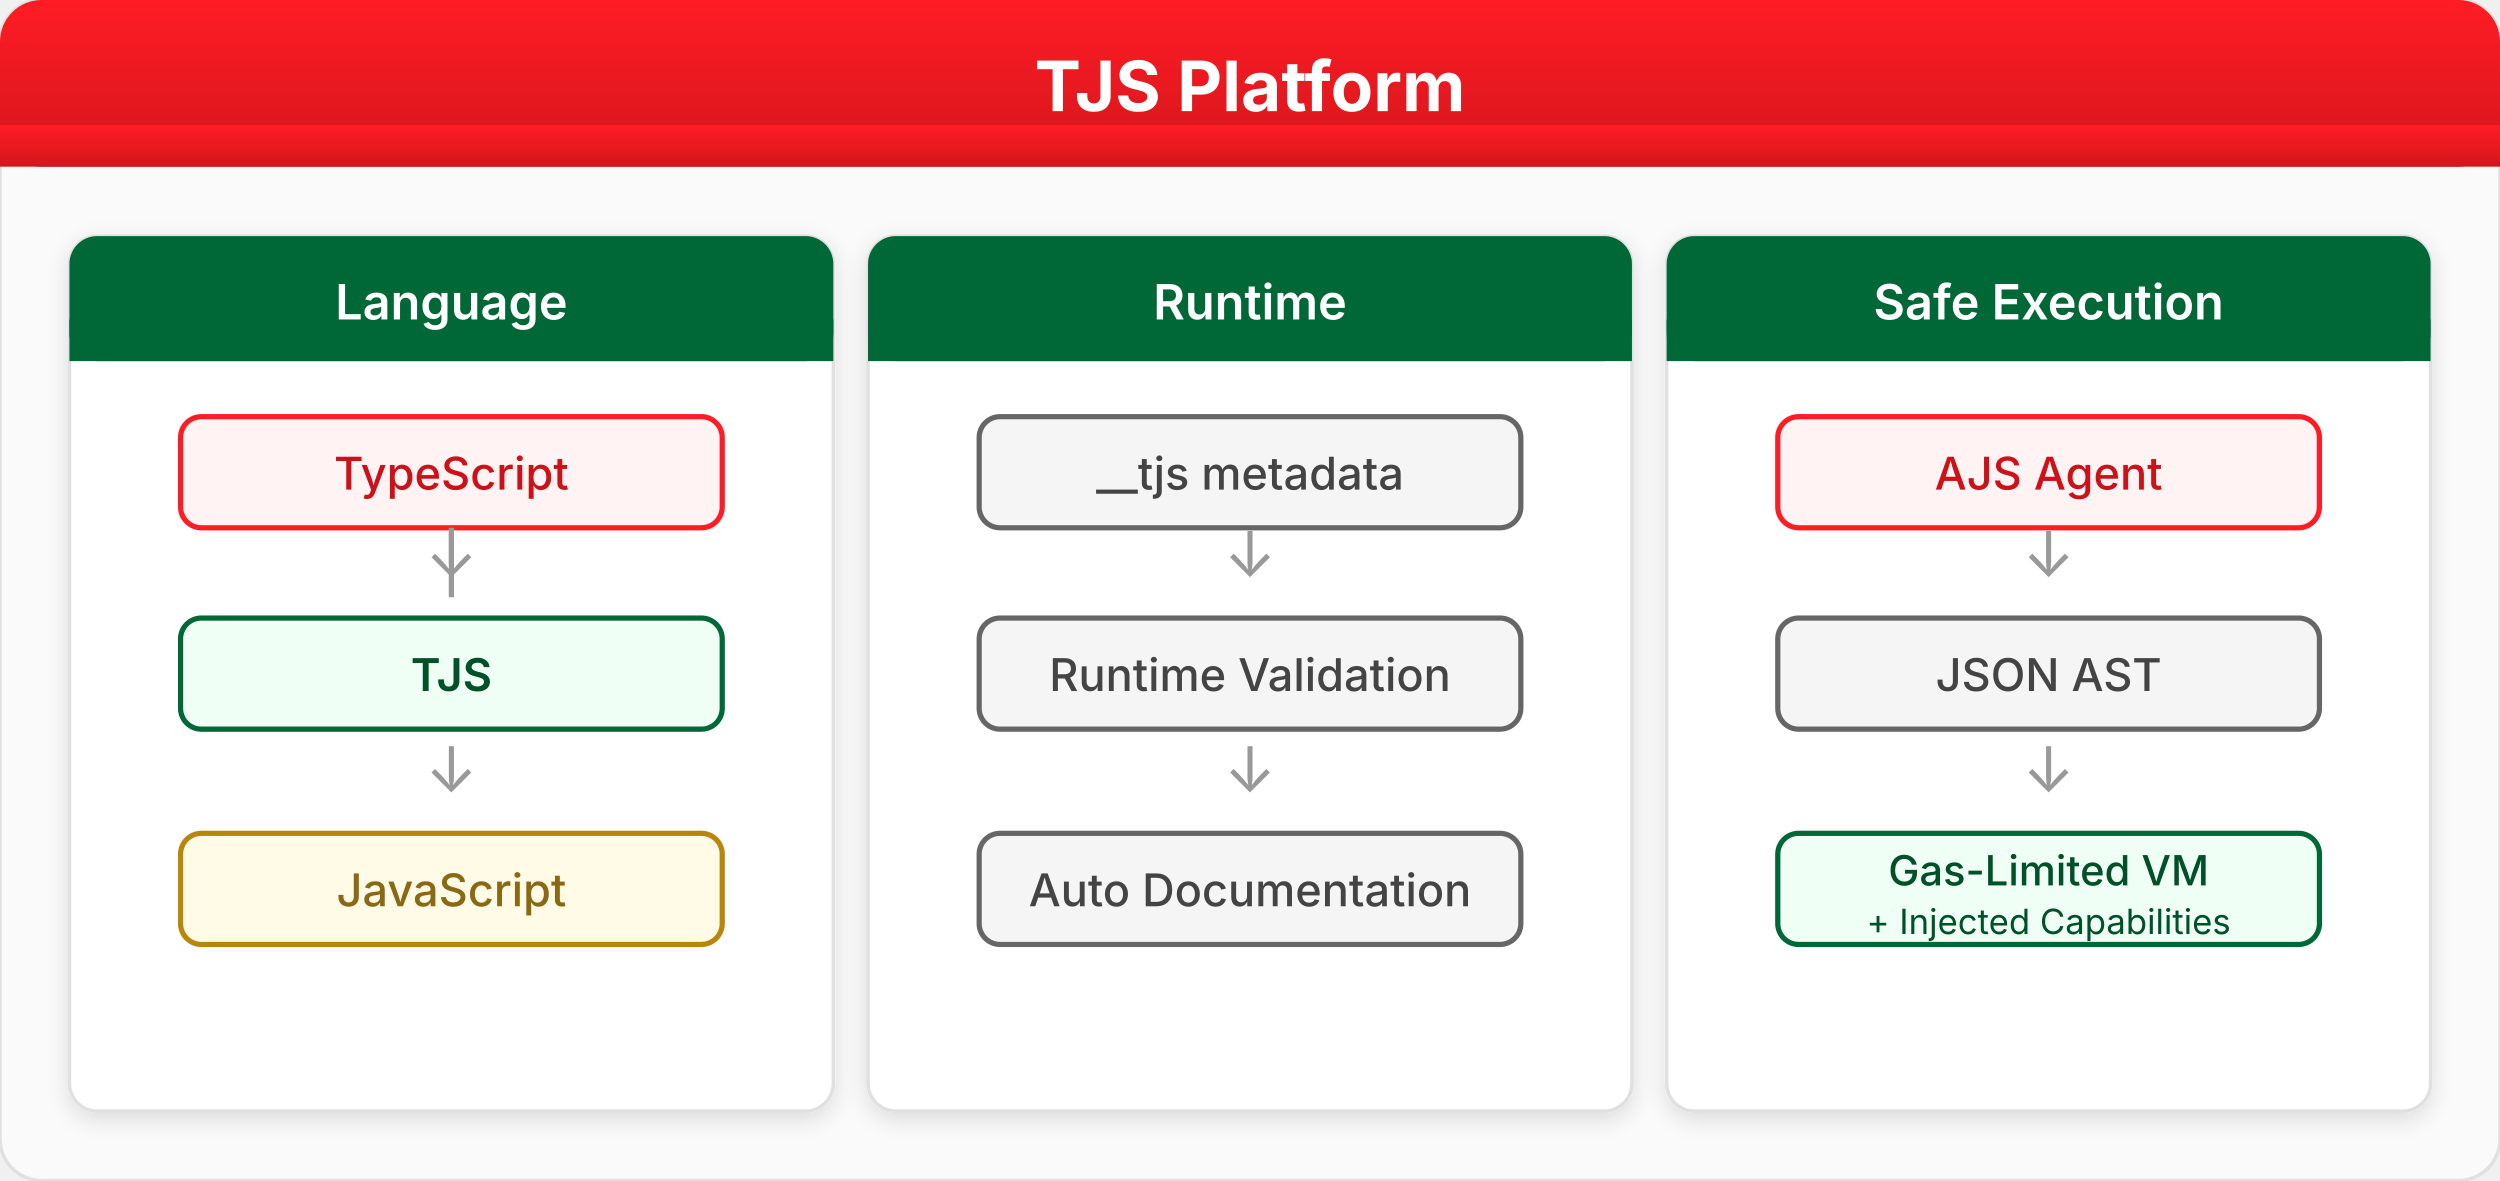
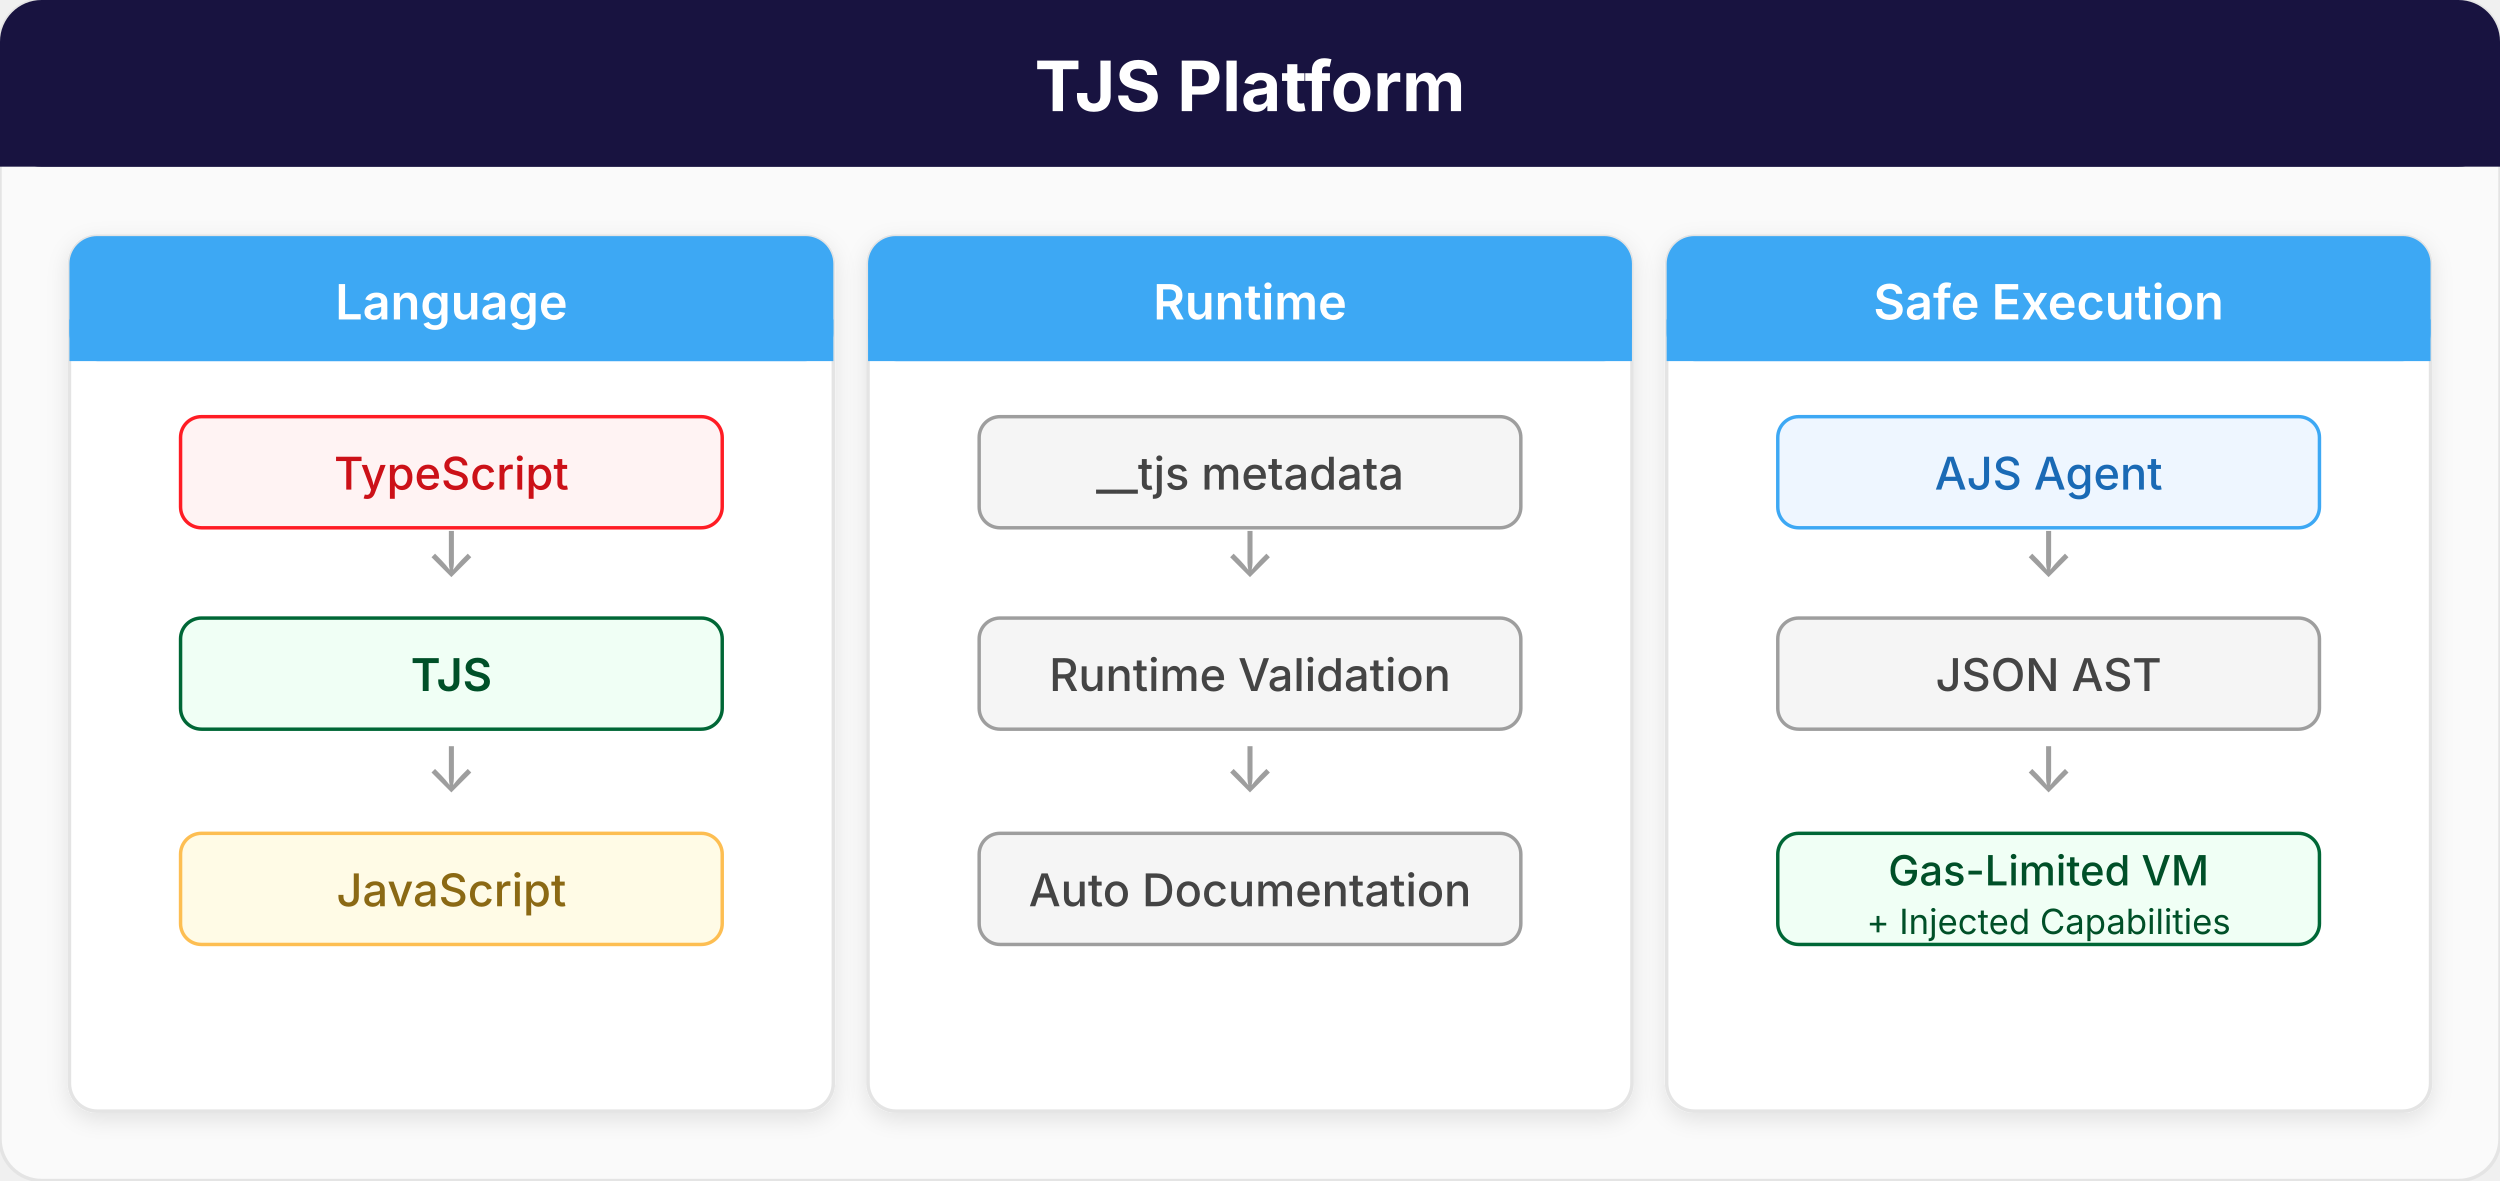
<svg xmlns="http://www.w3.org/2000/svg" viewBox="0 0 720 340" font-family="system-ui, -apple-system, sans-serif">
-   <defs>
-     <linearGradient id="headerGrad" x1="0" y1="0" x2="0" y2="1">
-       <stop offset="0%" stop-color="#ff1c24" />
-       <stop offset="100%" stop-color="#d4161c" />
-     </linearGradient>
-     <filter id="shadow" x="-4%" y="-4%" width="108%" height="112%">
-       <feDropShadow dx="0" dy="2" stdDeviation="3" flood-opacity="0.12" />
-     </filter>
-   </defs>
-   <rect width="720" height="340" rx="12" fill="#fafafa" stroke="#e0e0e0" stroke-width="1" />
-   <rect width="720" height="48" rx="12" fill="url(#headerGrad)" />
-   <rect y="36" width="720" height="12" fill="url(#headerGrad)" />
-   <text x="360" y="32" text-anchor="middle" fill="white" font-size="20" font-weight="700">TJS Platform</text>
-   <g filter="url(#shadow)">
-     <rect x="20" y="68" width="220" height="252" rx="8" fill="white" stroke="#e0e0e0" stroke-width="1" />
+   <style>
+     /* TJS Brand Palette (from icon + Lottie animation) */
+     :root {
+       --blue: #3da8f4;
+       --navy: #181340;
+       --yellow: #fbed21;
+       --amber: #fdbe52;
+       --red: #ff1c24;
+       --green: #006736;
+       --gray-light: #e4e4e4;
+       --gray-mid: #9e9e9e;
+     }
+ 
+     .bg { fill: #fafafa; stroke: #e4e4e4; }
+     .title-bar { fill: #181340; }
+     .title-text { fill: white; font-size: 20px; font-weight: 700; }
+ 
+     .col-bg { fill: white; stroke: #e4e4e4; }
+     .col-header { fill: #3da8f4; }
+     .col-header-text { fill: white; font-size: 14px; font-weight: 600; }
+ 
+     .box-ts { fill: #fff3f3; stroke: #ff1c24; }
+     .box-ts text { fill: #cc1118; }
+     .box-tjs { fill: #f0fff5; stroke: #006736; }
+     .box-tjs text { fill: #005028; }
+     .box-js { fill: #fffbe6; stroke: #fdbe52; }
+     .box-js text { fill: #8b6914; }
+     .box-neutral { fill: #f5f5f5; stroke: #9e9e9e; }
+     .box-neutral text { fill: #444; }
+     .box-safe { fill: #eef6ff; stroke: #3da8f4; }
+     .box-safe text { fill: #1a6ab5; }
+ 
+     .arrow-text { fill: #9e9e9e; font-size: 18px; }
+     .label { font-size: 13px; font-weight: 500; }
+     .label-bold { font-size: 13px; font-weight: 600; }
+     .label-sm { font-size: 10px; }
+     .label-lg { font-size: 12px; font-weight: 500; }
+ 
+     .shadow { filter: drop-shadow(0 2px 3px rgba(0,0,0,0.1)); }
+   </style>
+   <rect width="720" height="340" rx="12" class="bg" />
+   <rect width="720" height="48" rx="12" class="title-bar" />
+   <rect y="36" width="720" height="12" class="title-bar" />
+   <text x="360" y="32" text-anchor="middle" class="title-text">TJS Platform</text>
+   <g class="shadow">
+     <rect x="20" y="68" width="220" height="252" rx="8" class="col-bg" />
  </g>
-   <rect x="20" y="68" width="220" height="36" rx="8" fill="#006736" />
-   <rect x="20" y="92" width="220" height="12" fill="#006736" />
-   <text x="130" y="92" text-anchor="middle" fill="white" font-size="14" font-weight="600">Language</text>
-   <rect x="52" y="120" width="156" height="32" rx="6" fill="#fff3f3" stroke="#ff1c24" stroke-width="1.5" />
-   <text x="130" y="141" text-anchor="middle" fill="#cc1118" font-size="13" font-weight="500">TypeScript</text>
-   <line x1="130" y1="152" x2="130" y2="172" stroke="#999" stroke-width="1.5" marker-end="url(#arrowGray)" />
-   <text x="130" y="166" text-anchor="middle" fill="#999" font-size="18">↓</text>
-   <rect x="52" y="178" width="156" height="32" rx="6" fill="#f0fff5" stroke="#006736" stroke-width="1.5" />
-   <text x="130" y="199" text-anchor="middle" fill="#005028" font-size="13" font-weight="600">TJS</text>
-   <text x="130" y="228" text-anchor="middle" fill="#999" font-size="18">↓</text>
-   <rect x="52" y="240" width="156" height="32" rx="6" fill="#fffbe6" stroke="#b8860b" stroke-width="1.5" />
-   <text x="130" y="261" text-anchor="middle" fill="#8b6914" font-size="13" font-weight="500">JavaScript</text>
-   <g filter="url(#shadow)">
-     <rect x="250" y="68" width="220" height="252" rx="8" fill="white" stroke="#e0e0e0" stroke-width="1" />
+   <rect x="20" y="68" width="220" height="36" rx="8" class="col-header" />
+   <rect x="20" y="92" width="220" height="12" class="col-header" />
+   <text x="130" y="92" text-anchor="middle" class="col-header-text">Language</text>
+   <g class="box-ts">
+     <rect x="52" y="120" width="156" height="32" rx="6" />
  </g>
-   <rect x="250" y="68" width="220" height="36" rx="8" fill="#006736" />
-   <rect x="250" y="92" width="220" height="12" fill="#006736" />
-   <text x="360" y="92" text-anchor="middle" fill="white" font-size="14" font-weight="600">Runtime</text>
-   <rect x="282" y="120" width="156" height="32" rx="6" fill="#f5f5f5" stroke="#666" stroke-width="1.5" />
-   <text x="360" y="141" text-anchor="middle" fill="#444" font-size="13" font-weight="500">__tjs metadata</text>
-   <text x="360" y="166" text-anchor="middle" fill="#999" font-size="18">↓</text>
-   <rect x="282" y="178" width="156" height="32" rx="6" fill="#f5f5f5" stroke="#666" stroke-width="1.5" />
-   <text x="360" y="199" text-anchor="middle" fill="#444" font-size="13" font-weight="500">Runtime Validation</text>
-   <text x="360" y="228" text-anchor="middle" fill="#999" font-size="18">↓</text>
-   <rect x="282" y="240" width="156" height="32" rx="6" fill="#f5f5f5" stroke="#666" stroke-width="1.5" />
-   <text x="360" y="261" text-anchor="middle" fill="#444" font-size="13" font-weight="500">Auto Documentation</text>
-   <g filter="url(#shadow)">
-     <rect x="480" y="68" width="220" height="252" rx="8" fill="white" stroke="#e0e0e0" stroke-width="1" />
+   <text x="130" y="141" text-anchor="middle" class="label" fill="#cc1118">TypeScript</text>
+   <text x="130" y="166" text-anchor="middle" class="arrow-text">↓</text>
+   <g class="box-tjs">
+     <rect x="52" y="178" width="156" height="32" rx="6" />
  </g>
-   <rect x="480" y="68" width="220" height="36" rx="8" fill="#006736" />
-   <rect x="480" y="92" width="220" height="12" fill="#006736" />
-   <text x="590" y="92" text-anchor="middle" fill="white" font-size="14" font-weight="600">Safe Execution</text>
-   <rect x="512" y="120" width="156" height="32" rx="6" fill="#fff3f3" stroke="#ff1c24" stroke-width="1.5" />
-   <text x="590" y="141" text-anchor="middle" fill="#cc1118" font-size="13" font-weight="500">AJS Agent</text>
-   <text x="590" y="166" text-anchor="middle" fill="#999" font-size="18">↓</text>
-   <rect x="512" y="178" width="156" height="32" rx="6" fill="#f5f5f5" stroke="#666" stroke-width="1.5" />
-   <text x="590" y="199" text-anchor="middle" fill="#444" font-size="13" font-weight="500">JSON AST</text>
-   <text x="590" y="228" text-anchor="middle" fill="#999" font-size="18">↓</text>
-   <rect x="512" y="240" width="156" height="32" rx="6" fill="#f0fff5" stroke="#006736" stroke-width="1.5" />
-   <text x="590" y="255" text-anchor="middle" fill="#005028" font-size="12" font-weight="500">Gas-Limited VM</text>
-   <text x="590" y="269" text-anchor="middle" fill="#005028" font-size="10">+ Injected Capabilities</text>
+   <text x="130" y="199" text-anchor="middle" class="label-bold" fill="#005028">TJS</text>
+   <text x="130" y="228" text-anchor="middle" class="arrow-text">↓</text>
+   <g class="box-js">
+     <rect x="52" y="240" width="156" height="32" rx="6" />
+   </g>
+   <text x="130" y="261" text-anchor="middle" class="label" fill="#8b6914">JavaScript</text>
+   <g class="shadow">
+     <rect x="250" y="68" width="220" height="252" rx="8" class="col-bg" />
+   </g>
+   <rect x="250" y="68" width="220" height="36" rx="8" class="col-header" />
+   <rect x="250" y="92" width="220" height="12" class="col-header" />
+   <text x="360" y="92" text-anchor="middle" class="col-header-text">Runtime</text>
+   <g class="box-neutral">
+     <rect x="282" y="120" width="156" height="32" rx="6" />
+   </g>
+   <text x="360" y="141" text-anchor="middle" class="label" fill="#444">__tjs metadata</text>
+   <text x="360" y="166" text-anchor="middle" class="arrow-text">↓</text>
+   <g class="box-neutral">
+     <rect x="282" y="178" width="156" height="32" rx="6" />
+   </g>
+   <text x="360" y="199" text-anchor="middle" class="label" fill="#444">Runtime Validation</text>
+   <text x="360" y="228" text-anchor="middle" class="arrow-text">↓</text>
+   <g class="box-neutral">
+     <rect x="282" y="240" width="156" height="32" rx="6" />
+   </g>
+   <text x="360" y="261" text-anchor="middle" class="label" fill="#444">Auto Documentation</text>
+   <g class="shadow">
+     <rect x="480" y="68" width="220" height="252" rx="8" class="col-bg" />
+   </g>
+   <rect x="480" y="68" width="220" height="36" rx="8" class="col-header" />
+   <rect x="480" y="92" width="220" height="12" class="col-header" />
+   <text x="590" y="92" text-anchor="middle" class="col-header-text">Safe Execution</text>
+   <g class="box-safe">
+     <rect x="512" y="120" width="156" height="32" rx="6" />
+   </g>
+   <text x="590" y="141" text-anchor="middle" class="label" fill="#1a6ab5">AJS Agent</text>
+   <text x="590" y="166" text-anchor="middle" class="arrow-text">↓</text>
+   <g class="box-neutral">
+     <rect x="512" y="178" width="156" height="32" rx="6" />
+   </g>
+   <text x="590" y="199" text-anchor="middle" class="label" fill="#444">JSON AST</text>
+   <text x="590" y="228" text-anchor="middle" class="arrow-text">↓</text>
+   <g class="box-tjs">
+     <rect x="512" y="240" width="156" height="32" rx="6" />
+   </g>
+   <text x="590" y="255" text-anchor="middle" class="label-lg" fill="#005028">Gas-Limited VM</text>
+   <text x="590" y="269" text-anchor="middle" class="label-sm" fill="#005028">+ Injected Capabilities</text>
</svg>
